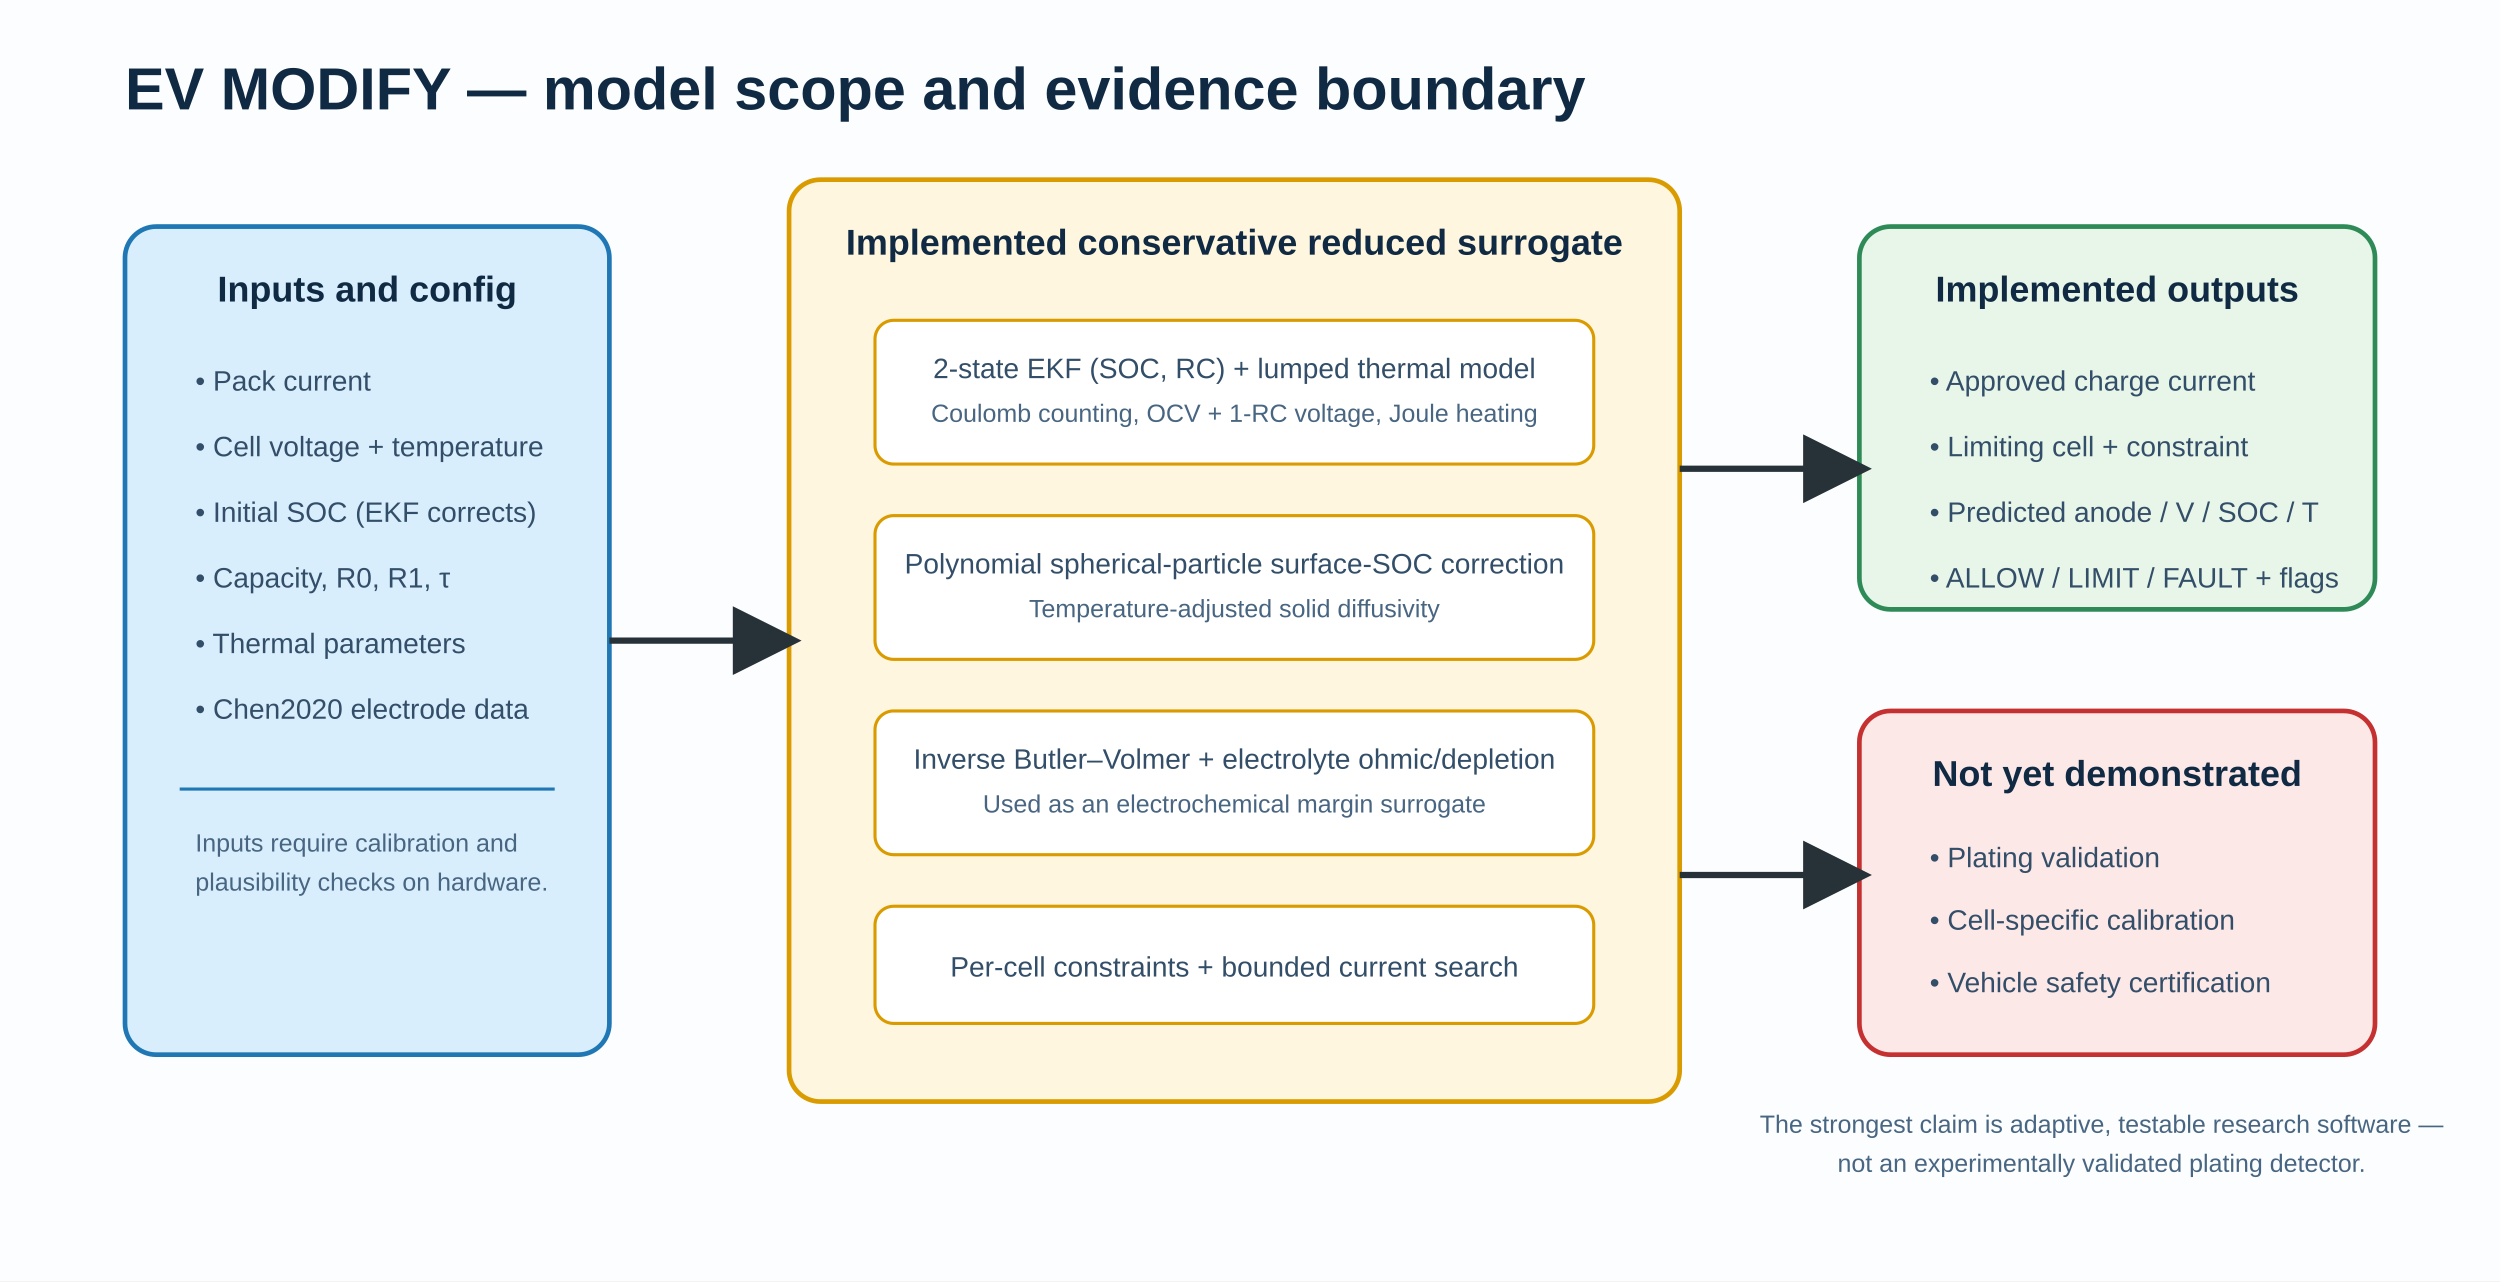
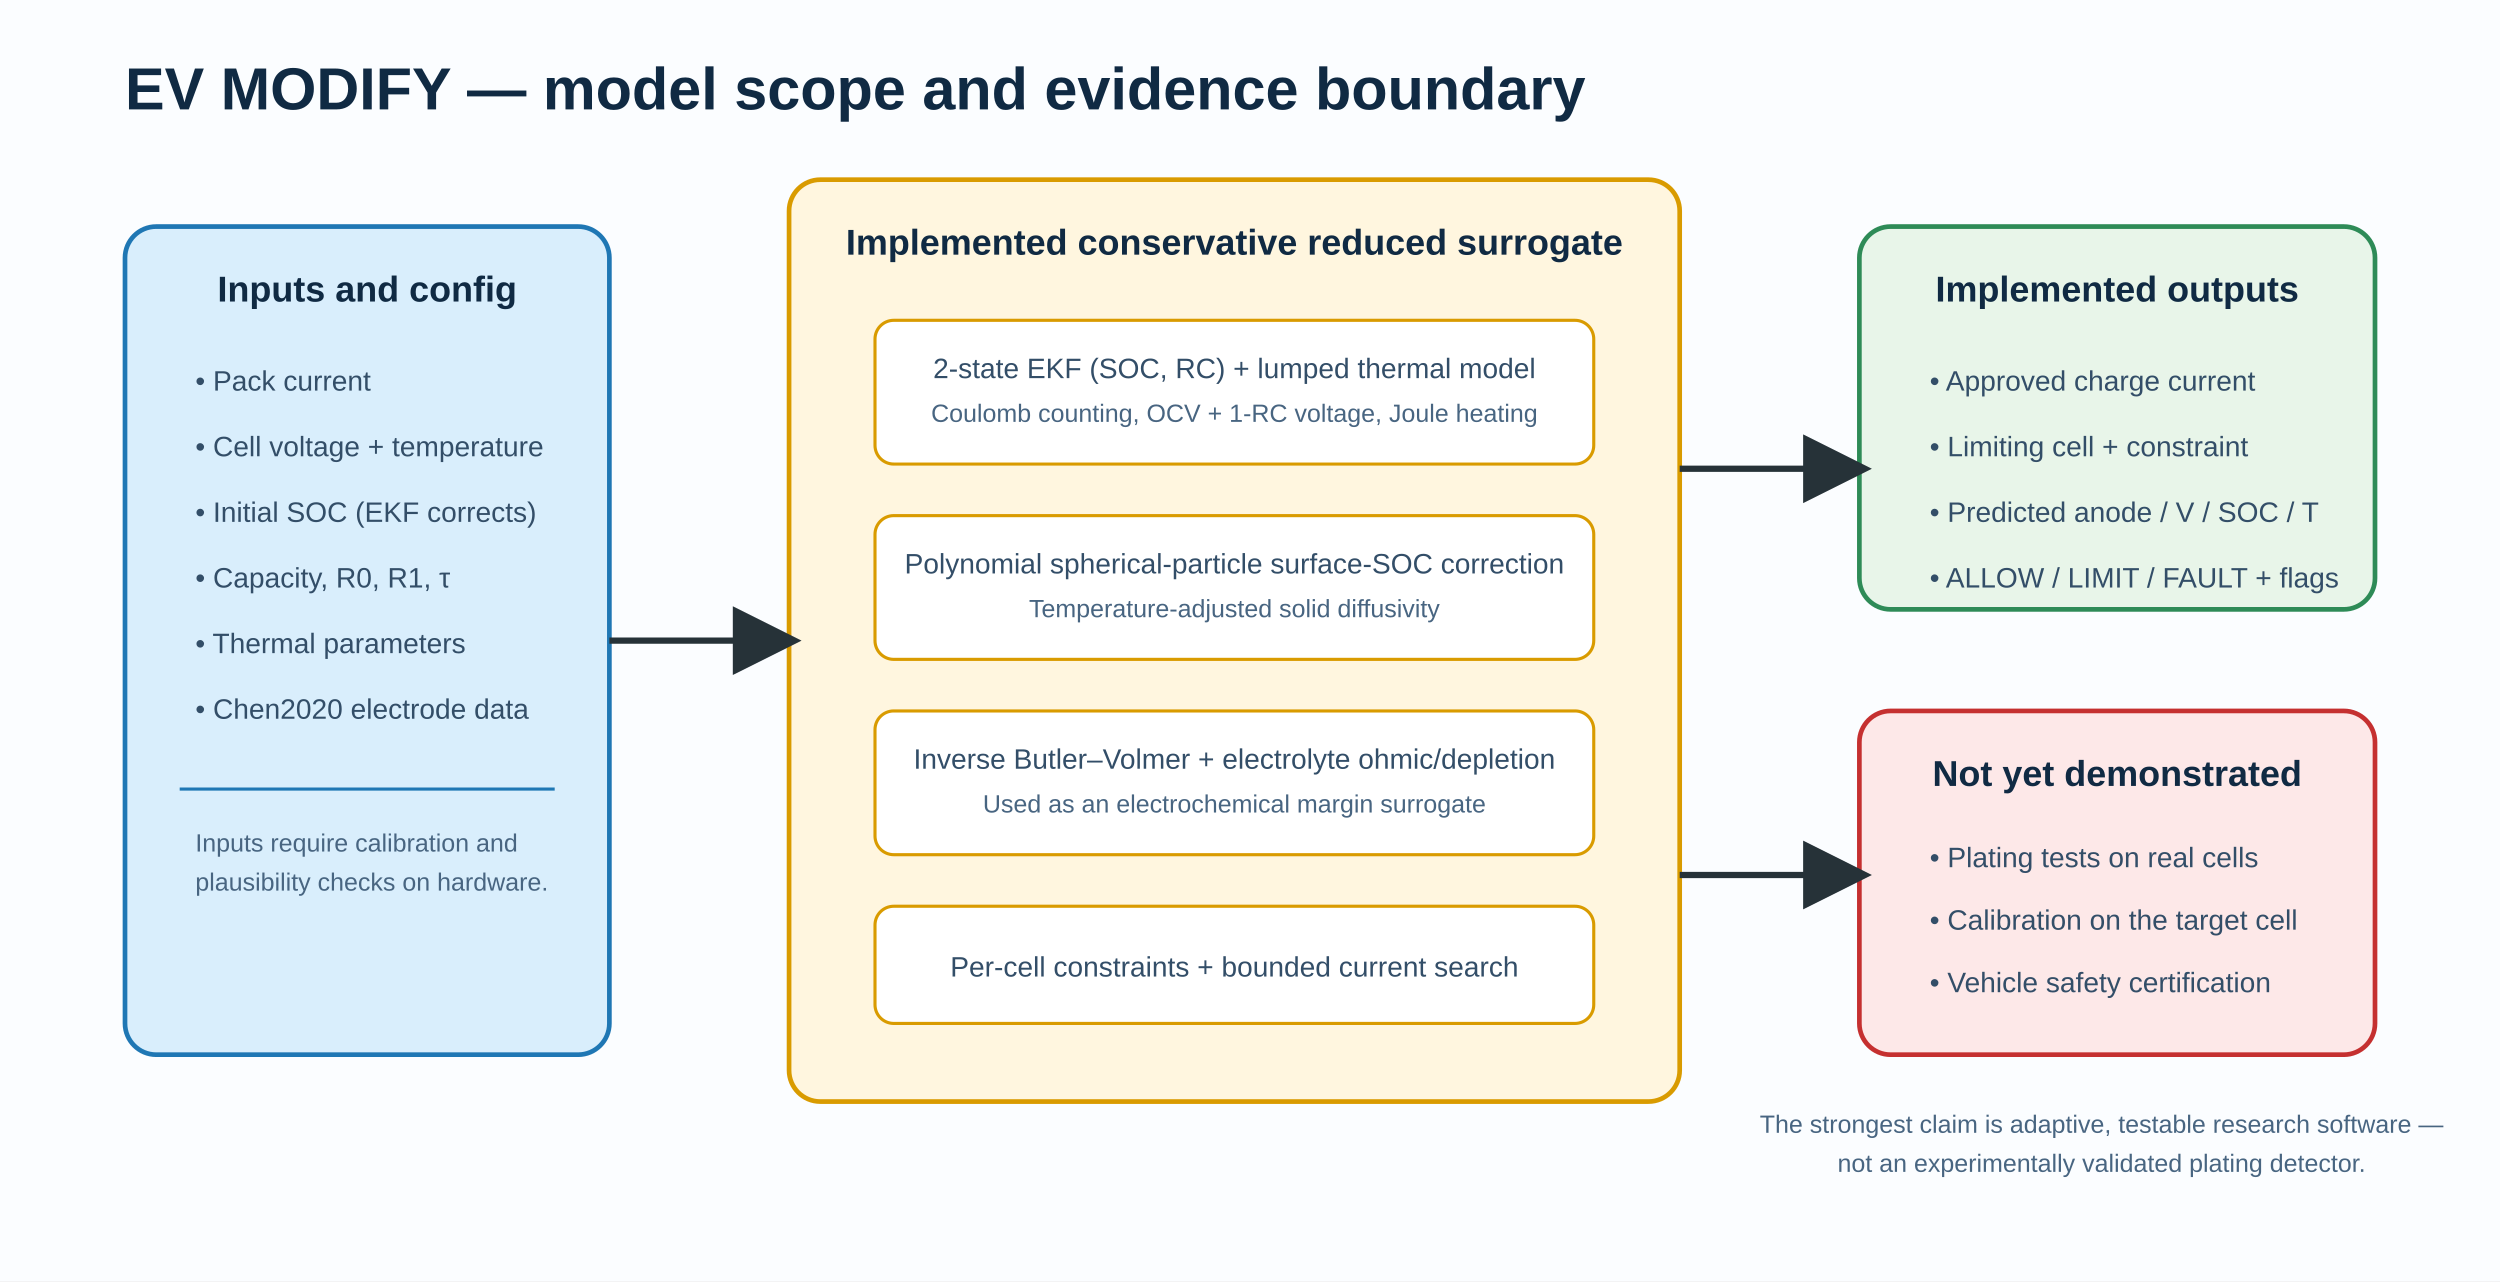
<svg xmlns="http://www.w3.org/2000/svg" width="1600" height="820" viewBox="0 0 1600 820" role="img" aria-labelledby="title description">
  <defs>
    <marker id="arrow" markerWidth="11" markerHeight="11" refX="9" refY="5.5" orient="auto">
      <path d="M0,0 L11,5.5 L0,11 Z" fill="#263238" />
    </marker>
    <style>
      .title { font: 700 38px Arial, sans-serif; fill: #102a43; }
      .heading { font: 700 23px Arial, sans-serif; fill: #102a43; }
      .text { font: 18px Arial, sans-serif; fill: #334e68; }
      .caption { font: 16px Arial, sans-serif; fill: #486581; }
      .arrow { stroke: #263238; stroke-width: 4; fill: none; marker-end: url(#arrow); }
    </style>
  </defs>
  <rect width="1600" height="820" fill="#fbfdff" />
  <text x="80" y="70" class="title">EV MODIFY — model scope and evidence boundary</text>
  <rect x="80" y="145" width="310" height="530" rx="20" fill="#d9eefc" stroke="#1f77b4" stroke-width="3" />
  <text x="235" y="193" text-anchor="middle" class="heading">Inputs and config</text>
  <text x="125" y="250" class="text">• Pack current</text>
  <text x="125" y="292" class="text">• Cell voltage + temperature</text>
  <text x="125" y="334" class="text">• Initial SOC (EKF corrects)</text>
  <text x="125" y="376" class="text">• Capacity, R0, R1, τ</text>
  <text x="125" y="418" class="text">• Thermal parameters</text>
  <text x="125" y="460" class="text">• Chen2020 electrode data</text>
  <line x1="115" y1="505" x2="355" y2="505" stroke="#1f77b4" stroke-width="2" />
  <text x="125" y="545" class="caption">Inputs require calibration and</text>
  <text x="125" y="570" class="caption">plausibility checks on hardware.</text>
  <rect x="505" y="115" width="570" height="590" rx="20" fill="#fff6df" stroke="#d99b00" stroke-width="3" />
  <text x="790" y="163" text-anchor="middle" class="heading">Implemented conservative reduced surrogate</text>
  <rect x="560" y="205" width="460" height="92" rx="12" fill="#fff" stroke="#d99b00" stroke-width="2" />
  <text x="790" y="242" text-anchor="middle" class="text">2-state EKF (SOC, RC) + lumped thermal model</text>
  <text x="790" y="270" text-anchor="middle" class="caption">Coulomb counting, OCV + 1-RC voltage, Joule heating</text>
  <rect x="560" y="330" width="460" height="92" rx="12" fill="#fff" stroke="#d99b00" stroke-width="2" />
  <text x="790" y="367" text-anchor="middle" class="text">Polynomial spherical-particle surface-SOC correction</text>
  <text x="790" y="395" text-anchor="middle" class="caption">Temperature-adjusted solid diffusivity</text>
  <rect x="560" y="455" width="460" height="92" rx="12" fill="#fff" stroke="#d99b00" stroke-width="2" />
  <text x="790" y="492" text-anchor="middle" class="text">Inverse Butler–Volmer + electrolyte ohmic/depletion</text>
  <text x="790" y="520" text-anchor="middle" class="caption">Used as an electrochemical margin surrogate</text>
  <rect x="560" y="580" width="460" height="75" rx="12" fill="#fff" stroke="#d99b00" stroke-width="2" />
  <text x="790" y="625" text-anchor="middle" class="text">Per-cell constraints + bounded current search</text>
  <rect x="1190" y="145" width="330" height="245" rx="20" fill="#e8f5e9" stroke="#2e8b57" stroke-width="3" />
  <text x="1355" y="193" text-anchor="middle" class="heading">Implemented outputs</text>
  <text x="1235" y="250" class="text">• Approved charge current</text>
  <text x="1235" y="292" class="text">• Limiting cell + constraint</text>
  <text x="1235" y="334" class="text">• Predicted anode / V / SOC / T</text>
  <text x="1235" y="376" class="text">• ALLOW / LIMIT / FAULT + flags</text>
  <rect x="1190" y="455" width="330" height="220" rx="20" fill="#fde8e8" stroke="#c53030" stroke-width="3" />
  <text x="1355" y="503" text-anchor="middle" class="heading">Not yet demonstrated</text>
-   <text x="1235" y="555" class="text">• Plating validation</text>
-   <text x="1235" y="595" class="text">• Cell-specific calibration</text>
+   <text x="1235" y="555" class="text">• Plating tests on real cells</text>
+   <text x="1235" y="595" class="text">• Calibration on the target cell</text>
  <text x="1235" y="635" class="text">• Vehicle safety certification</text>
  <path d="M390 410 H505" class="arrow" />
  <path d="M1075 300 H1190" class="arrow" />
  <path d="M1075 560 H1190" class="arrow" />
  <text x="1345" y="725" text-anchor="middle" class="caption">The strongest claim is adaptive, testable research software —</text>
  <text x="1345" y="750" text-anchor="middle" class="caption">not an experimentally validated plating detector.</text>
</svg>
